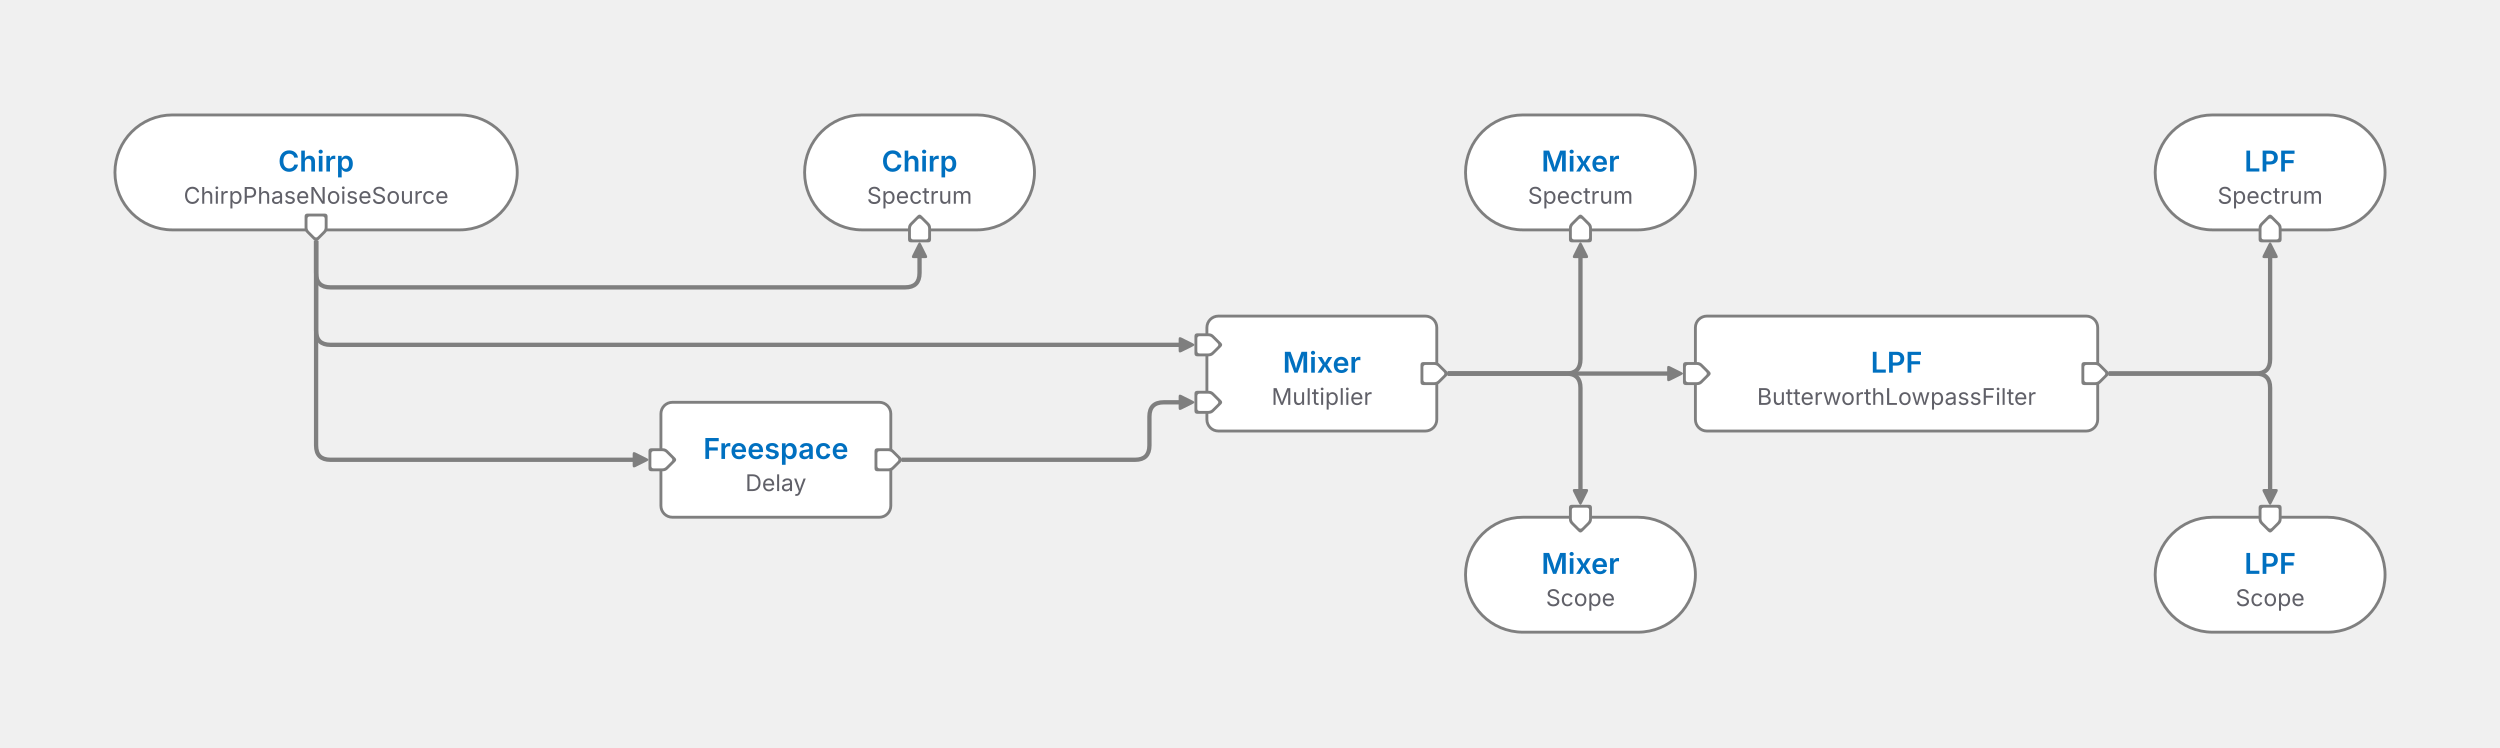
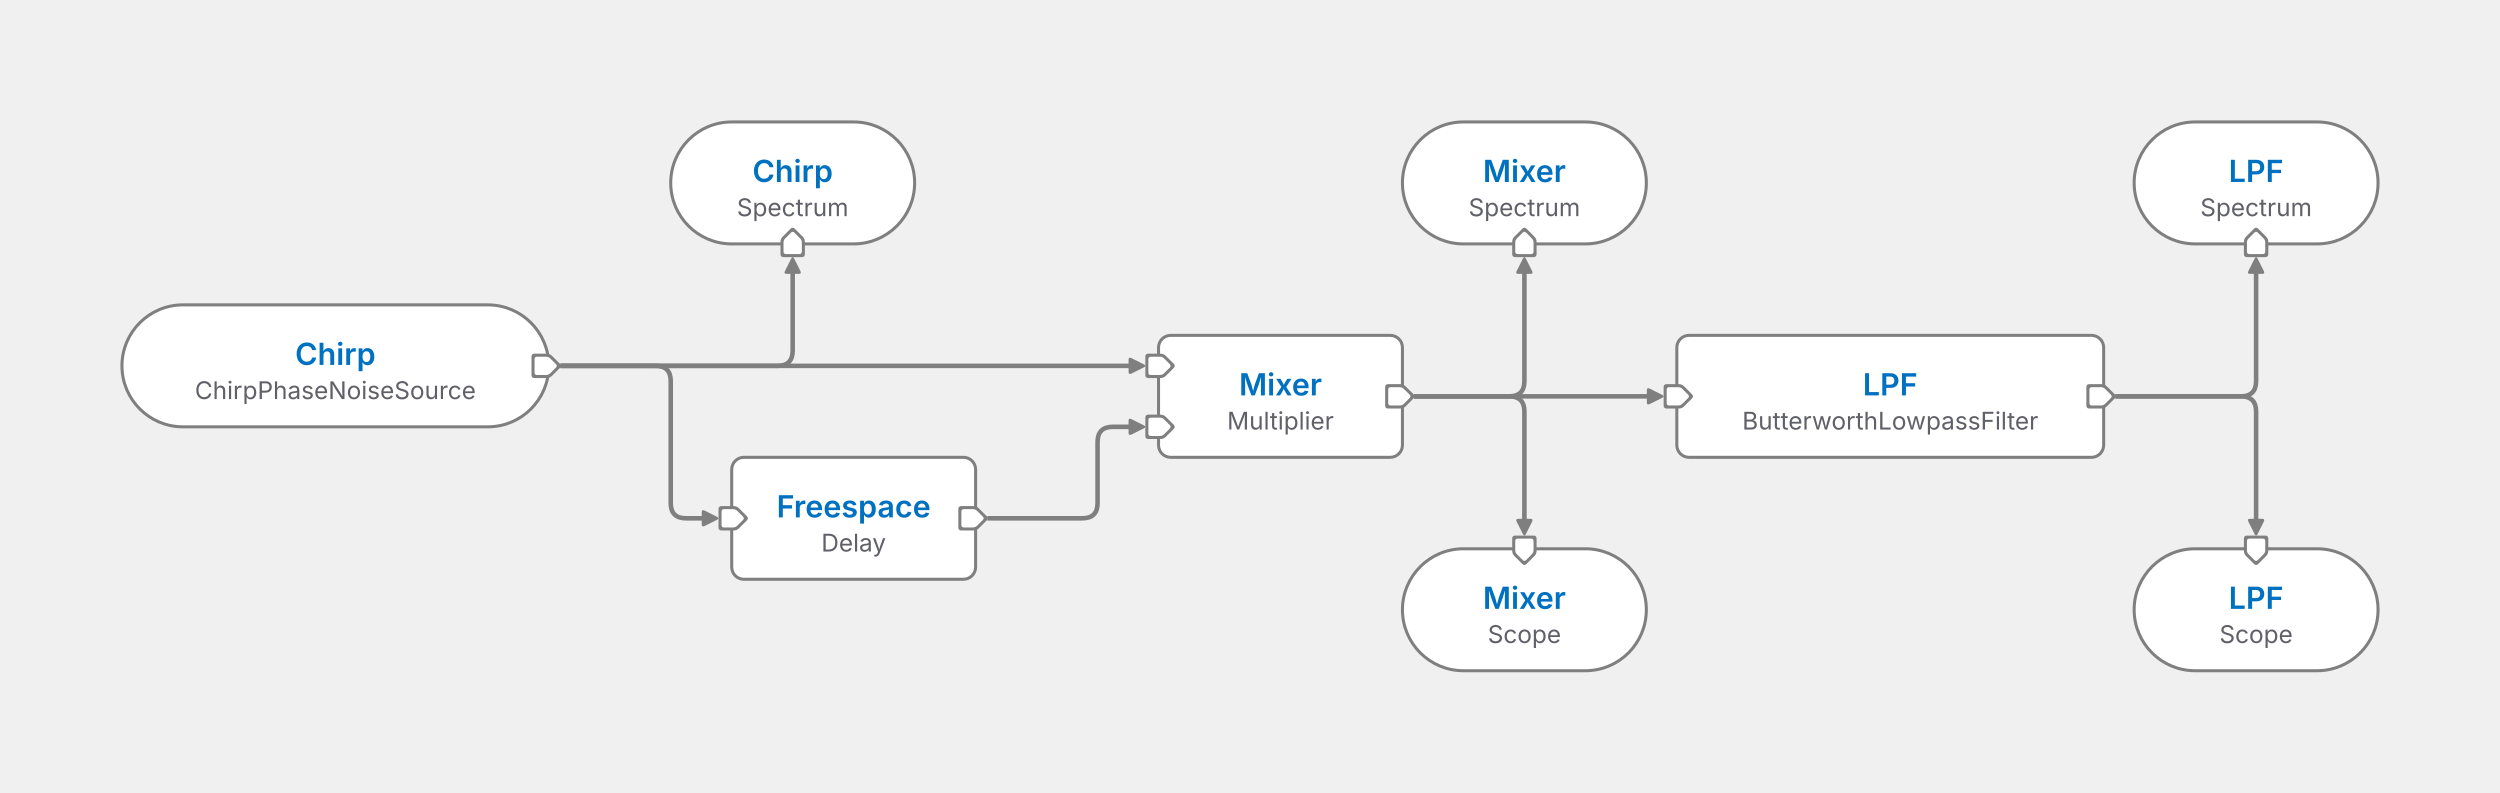
- <svg xmlns="http://www.w3.org/2000/svg" width="870" height="260" viewBox="-460 240 870 260">
+ <svg xmlns="http://www.w3.org/2000/svg" width="820" height="260" viewBox="-420 250 820 260">
  <g class="edges">
    <g class="edge">
-       <path d="M 43.833 370 L 46.917 370 Q 50 370 53.083 370 L 105 370 Q 110 370 115 370 L 121.167 370" fill="none" stroke="#7F7F7F" stroke-width="1.5" />
-       <g transform="translate(121.1667, 370) rotate(0.0001637373) translate(5, 0)">
+       <path d="M 43.833 380 L 46.917 380 Q 50 380 53.083 380 L 105 380 Q 110 380 115 380 L 121.167 380" fill="none" stroke="#7F7F7F" stroke-width="1.5" />
+       <g transform="translate(121.1666, 380) rotate(-0.000187617) translate(5, 0)">
        <path d="M -5 -2.5 L -1 -0.5 Q 0 0 -1 0.5 L -5 2.5 Q -6 3 -6 2 L -6 -2 Q -6 -3 -5 -2.5 Z" fill="#7F7F7F" />
      </g>
    </g>
    <g class="edge">
-       <path d="M -350 323.833 L -350 326.917 Q -350 330 -350 333.083 L -350 355 Q -350 360 -345 360 L -65 360 Q -60 360 -55 360 L -48.833 360" fill="none" stroke="#7F7F7F" stroke-width="1.5" />
-       <g transform="translate(-48.83336, 360) rotate(-0.00004480903) translate(5, 0)">
+       <path d="M -236.167 370 L -233.083 370 Q -230 370 -226.917 370 L -65 370 Q -60 370 -55 370 L -48.833 370" fill="none" stroke="#7F7F7F" stroke-width="1.5" />
+       <g transform="translate(-48.83336, 370) rotate(-0.00001993117) translate(5, 0)">
        <path d="M -5 -2.5 L -1 -0.5 Q 0 0 -1 0.5 L -5 2.5 Q -6 3 -6 2 L -6 -2 Q -6 -3 -5 -2.5 Z" fill="#7F7F7F" />
      </g>
    </g>
    <g class="edge">
-       <path d="M -146.167 400 L -143.083 400 Q -140 400 -136.917 400 L -65 400 Q -60 400 -60 395 L -60 385 Q -60 380 -55 380 L -48.833 380" fill="none" stroke="#7F7F7F" stroke-width="1.5" />
-       <g transform="translate(-48.83336, 380) rotate(-0.00005255817) translate(5, 0)">
+       <path d="M -96.167 420 L -93.083 420 Q -90 420 -86.917 420 L -65 420 Q -60 420 -60 415 L -60 395 Q -60 390 -55 390 L -48.833 390" fill="none" stroke="#7F7F7F" stroke-width="1.5" />
+       <g transform="translate(-48.83336, 390) rotate(-0.0001536017) translate(5, 0)">
        <path d="M -5 -2.5 L -1 -0.5 Q 0 0 -1 0.5 L -5 2.5 Q -6 3 -6 2 L -6 -2 Q -6 -3 -5 -2.5 Z" fill="#7F7F7F" />
      </g>
    </g>
    <g class="edge">
-       <path d="M 43.833 370 L 46.917 370 Q 50 370 53.083 370 L 85 370 Q 90 370 90 365 L 90 345 Q 90 340 90 335 L 90 328.833" fill="none" stroke="#7F7F7F" stroke-width="1.5" />
-       <g transform="translate(90.00003, 328.8333) rotate(-89.99984) translate(5, 0)">
+       <path d="M 43.833 380 L 46.917 380 Q 50 380 53.083 380 L 75 380 Q 80 380 80 375 L 80 355 Q 80 350 80 345 L 80 338.833" fill="none" stroke="#7F7F7F" stroke-width="1.5" />
+       <g transform="translate(79.99998, 338.8333) rotate(-90.00012) translate(5, 0)">
        <path d="M -5 -2.5 L -1 -0.5 Q 0 0 -1 0.5 L -5 2.5 Q -6 3 -6 2 L -6 -2 Q -6 -3 -5 -2.5 Z" fill="#7F7F7F" />
      </g>
    </g>
    <g class="edge">
-       <path d="M -350 323.833 L -350 326.917 Q -350 330 -350 333.083 L -350 335 Q -350 340 -345 340 L -145 340 Q -140 340 -140 335 L -140 328.833" fill="none" stroke="#7F7F7F" stroke-width="1.5" />
-       <g transform="translate(-140, 328.8333) rotate(-89.99984) translate(5, 0)">
+       <path d="M -236.167 370 L -233.083 370 Q -230 370 -226.917 370 L -165 370 Q -160 370 -160 365 L -160 355 Q -160 350 -160 345 L -160 338.833" fill="none" stroke="#7F7F7F" stroke-width="1.5" />
+       <g transform="translate(-160, 338.8333) rotate(-90.00012) translate(5, 0)">
        <path d="M -5 -2.5 L -1 -0.5 Q 0 0 -1 0.5 L -5 2.5 Q -6 3 -6 2 L -6 -2 Q -6 -3 -5 -2.5 Z" fill="#7F7F7F" />
      </g>
    </g>
    <g class="edge">
-       <path d="M -350 323.833 L -350 326.917 Q -350 330 -350 333.083 L -350 395 Q -350 400 -345 400 L -255 400 Q -250 400 -245 400 L -238.833 400" fill="none" stroke="#7F7F7F" stroke-width="1.5" />
-       <g transform="translate(-238.8334, 400) rotate(-0.0000486836) translate(5, 0)">
+       <path d="M -236.167 370 L -233.083 370 Q -230 370 -226.917 370 L -205 370 Q -200 370 -200 375 L -200 415 Q -200 420 -195 420 L -188.833 420" fill="none" stroke="#7F7F7F" stroke-width="1.5" />
+       <g transform="translate(-188.8333, 420) rotate(0.00001408344) translate(5, 0)">
        <path d="M -5 -2.5 L -1 -0.5 Q 0 0 -1 0.5 L -5 2.5 Q -6 3 -6 2 L -6 -2 Q -6 -3 -5 -2.5 Z" fill="#7F7F7F" />
      </g>
    </g>
    <g class="edge">
-       <path d="M 273.833 370 L 276.917 370 Q 280 370 283.083 370 L 325 370 Q 330 370 330 365 L 330 345 Q 330 340 330 335 L 330 328.833" fill="none" stroke="#7F7F7F" stroke-width="1.5" />
-       <g transform="translate(330, 328.8333) rotate(-89.99984) translate(5, 0)">
+       <path d="M 273.833 380 L 276.917 380 Q 280 380 283.083 380 L 315 380 Q 320 380 320 375 L 320 355 Q 320 350 320 345 L 320 338.833" fill="none" stroke="#7F7F7F" stroke-width="1.5" />
+       <g transform="translate(320, 338.8333) rotate(-90.00012) translate(5, 0)">
        <path d="M -5 -2.5 L -1 -0.5 Q 0 0 -1 0.5 L -5 2.5 Q -6 3 -6 2 L -6 -2 Q -6 -3 -5 -2.5 Z" fill="#7F7F7F" />
      </g>
    </g>
    <g class="edge">
-       <path d="M 43.833 370 L 46.917 370 Q 50 370 53.083 370 L 85 370 Q 90 370 90 375 L 90 395 Q 90 400 90 405 L 90 411.167" fill="none" stroke="#7F7F7F" stroke-width="1.5" />
-       <g transform="translate(90.00003, 411.1666) rotate(89.99984) translate(5, 0)">
+       <path d="M 43.833 380 L 46.917 380 Q 50 380 53.083 380 L 75 380 Q 80 380 80 385 L 80 405 Q 80 410 80 415 L 80 421.167" fill="none" stroke="#7F7F7F" stroke-width="1.5" />
+       <g transform="translate(79.99998, 421.1667) rotate(90.00012) translate(5, 0)">
        <path d="M -5 -2.5 L -1 -0.5 Q 0 0 -1 0.5 L -5 2.5 Q -6 3 -6 2 L -6 -2 Q -6 -3 -5 -2.5 Z" fill="#7F7F7F" />
      </g>
    </g>
    <g class="edge">
-       <path d="M 273.833 370 L 276.917 370 Q 280 370 283.083 370 L 325 370 Q 330 370 330 375 L 330 395 Q 330 400 330 405 L 330 411.167" fill="none" stroke="#7F7F7F" stroke-width="1.5" />
-       <g transform="translate(330, 411.1666) rotate(89.99984) translate(5, 0)">
+       <path d="M 273.833 380 L 276.917 380 Q 280 380 283.083 380 L 315 380 Q 320 380 320 385 L 320 405 Q 320 410 320 415 L 320 421.167" fill="none" stroke="#7F7F7F" stroke-width="1.5" />
+       <g transform="translate(320, 421.1667) rotate(90.00012) translate(5, 0)">
        <path d="M -5 -2.5 L -1 -0.5 Q 0 0 -1 0.5 L -5 2.5 Q -6 3 -6 2 L -6 -2 Q -6 -3 -5 -2.5 Z" fill="#7F7F7F" />
      </g>
    </g>
  </g>
  <g class="nodes">
    <g class="node" data-id="fa979db8-e683-4aa0-a197-d02c3d61f4c6">
-       <rect x="-40" y="350" width="80" height="40" rx="4" fill="#ffffff" />
-       <rect x="-40" y="350" width="80" height="40" rx="4" fill="none" stroke="#7F7F7F" stroke-width="1" />
-       <text x="0" y="366" text-anchor="middle" dominant-baseline="middle" fill="#0070C0" font-size="10" font-weight="600" font-family="system-ui, -apple-system, sans-serif">Mixer</text>
-       <text x="0" y="378" text-anchor="middle" dominant-baseline="middle" fill="#606068" font-size="8" font-family="system-ui, -apple-system, sans-serif">Multiplier</text>
-       <g transform="translate(-44.33, 356.00)">
+       <rect x="-40" y="360" width="80" height="40" rx="4" fill="#ffffff" />
+       <rect x="-40" y="360" width="80" height="40" rx="4" fill="none" stroke="#7F7F7F" stroke-width="1" />
+       <text x="0" y="376" text-anchor="middle" dominant-baseline="middle" fill="#0070C0" font-size="10" font-weight="600" font-family="system-ui, -apple-system, sans-serif">Mixer</text>
+       <text x="0" y="388" text-anchor="middle" dominant-baseline="middle" fill="#606068" font-size="8" font-family="system-ui, -apple-system, sans-serif">Multiplier</text>
+       <g transform="translate(-44.33, 366.00)">
        <path d="M 1.00 0.00 L 5.00 0.00 Q 6.00 0.00 6.71 0.71 L 9.29 3.29 Q 10.00 4.00 9.29 4.71 L 6.71 7.29 Q 6.00 8.00 5.00 8.00 L 1.00 8.00 Q 0.00 8.00 0.00 7.00 L 0.00 1.00 Q 0.00 0.00 1.00 0.00 Z" fill="#7F7F7F" />
        <path d="M 0.80 0.00 L 3.79 0.00 Q 4.59 0.00 5.15 0.57 L 7.02 2.43 Q 7.59 3.00 7.02 3.57 L 5.15 5.43 Q 4.59 6.00 3.79 6.00 L 0.80 6.00 Q 0.00 6.00 0.00 5.20 L 0.00 0.80 Q 0.00 0.00 0.80 0.00 Z" fill="#ffffff" transform="translate(1, 1)" />
      </g>
-       <g transform="translate(-44.33, 376.00)">
+       <g transform="translate(-44.33, 386.00)">
        <path d="M 1.00 0.00 L 5.00 0.00 Q 6.00 0.00 6.71 0.71 L 9.29 3.29 Q 10.00 4.00 9.29 4.71 L 6.71 7.29 Q 6.00 8.00 5.00 8.00 L 1.00 8.00 Q 0.00 8.00 0.00 7.00 L 0.00 1.00 Q 0.00 0.00 1.00 0.00 Z" fill="#7F7F7F" />
        <path d="M 0.80 0.00 L 3.79 0.00 Q 4.59 0.00 5.15 0.57 L 7.02 2.43 Q 7.59 3.00 7.02 3.57 L 5.15 5.43 Q 4.59 6.00 3.79 6.00 L 0.80 6.00 Q 0.00 6.00 0.00 5.20 L 0.00 0.80 Q 0.00 0.00 0.80 0.00 Z" fill="#ffffff" transform="translate(1, 1)" />
      </g>
-       <g transform="translate(34.33, 366.00)">
+       <g transform="translate(34.33, 376.00)">
        <path d="M 1.00 0.00 L 5.00 0.00 Q 6.00 0.00 6.71 0.71 L 9.29 3.29 Q 10.00 4.00 9.29 4.71 L 6.71 7.29 Q 6.00 8.00 5.00 8.00 L 1.00 8.00 Q 0.00 8.00 0.00 7.00 L 0.00 1.00 Q 0.00 0.00 1.00 0.00 Z" fill="#7F7F7F" />
        <path d="M 0.80 0.00 L 3.79 0.00 Q 4.59 0.00 5.15 0.57 L 7.02 2.43 Q 7.59 3.00 7.02 3.57 L 5.15 5.43 Q 4.59 6.00 3.79 6.00 L 0.80 6.00 Q 0.00 6.00 0.00 5.20 L 0.00 0.80 Q 0.00 0.00 0.80 0.00 Z" fill="#ffffff" transform="translate(1, 1)" />
      </g>
    </g>
    <g class="node" data-id="661af18b-ddc2-4fc8-8954-a88645711e7e">
-       <rect x="130" y="350" width="140" height="40" rx="4" fill="#ffffff" />
-       <rect x="130" y="350" width="140" height="40" rx="4" fill="none" stroke="#7F7F7F" stroke-width="1" />
-       <text x="200" y="366" text-anchor="middle" dominant-baseline="middle" fill="#0070C0" font-size="10" font-weight="600" font-family="system-ui, -apple-system, sans-serif">LPF</text>
-       <text x="200" y="378" text-anchor="middle" dominant-baseline="middle" fill="#606068" font-size="8" font-family="system-ui, -apple-system, sans-serif">ButterworthLowpassFilter</text>
-       <g transform="translate(125.67, 366.00)">
+       <rect x="130" y="360" width="140" height="40" rx="4" fill="#ffffff" />
+       <rect x="130" y="360" width="140" height="40" rx="4" fill="none" stroke="#7F7F7F" stroke-width="1" />
+       <text x="200" y="376" text-anchor="middle" dominant-baseline="middle" fill="#0070C0" font-size="10" font-weight="600" font-family="system-ui, -apple-system, sans-serif">LPF</text>
+       <text x="200" y="388" text-anchor="middle" dominant-baseline="middle" fill="#606068" font-size="8" font-family="system-ui, -apple-system, sans-serif">ButterworthLowpassFilter</text>
+       <g transform="translate(125.67, 376.00)">
        <path d="M 1.00 0.00 L 5.00 0.00 Q 6.00 0.00 6.71 0.71 L 9.29 3.29 Q 10.00 4.00 9.29 4.71 L 6.71 7.29 Q 6.00 8.00 5.00 8.00 L 1.00 8.00 Q 0.00 8.00 0.00 7.00 L 0.00 1.00 Q 0.00 0.00 1.00 0.00 Z" fill="#7F7F7F" />
        <path d="M 0.80 0.00 L 3.79 0.00 Q 4.59 0.00 5.15 0.57 L 7.02 2.43 Q 7.59 3.00 7.02 3.57 L 5.15 5.43 Q 4.59 6.00 3.79 6.00 L 0.80 6.00 Q 0.00 6.00 0.00 5.20 L 0.00 0.80 Q 0.00 0.00 0.80 0.00 Z" fill="#ffffff" transform="translate(1, 1)" />
      </g>
-       <g transform="translate(264.33, 366.00)">
+       <g transform="translate(264.33, 376.00)">
        <path d="M 1.00 0.00 L 5.00 0.00 Q 6.00 0.00 6.71 0.71 L 9.29 3.29 Q 10.00 4.00 9.29 4.71 L 6.71 7.29 Q 6.00 8.00 5.00 8.00 L 1.00 8.00 Q 0.00 8.00 0.00 7.00 L 0.00 1.00 Q 0.00 0.00 1.00 0.00 Z" fill="#7F7F7F" />
        <path d="M 0.80 0.00 L 3.79 0.00 Q 4.59 0.00 5.15 0.57 L 7.02 2.43 Q 7.59 3.00 7.02 3.57 L 5.15 5.43 Q 4.59 6.00 3.79 6.00 L 0.80 6.00 Q 0.00 6.00 0.00 5.20 L 0.00 0.80 Q 0.00 0.00 0.80 0.00 Z" fill="#ffffff" transform="translate(1, 1)" />
      </g>
    </g>
    <g class="node" data-id="7d36e8ff-a73f-4105-b908-fa4670cc96a9">
-       <rect x="50" y="280" width="80" height="40" rx="20" fill="#ffffff" />
-       <rect x="50" y="280" width="80" height="40" rx="20" fill="none" stroke="#7F7F7F" stroke-width="1" />
-       <text x="90" y="296" text-anchor="middle" dominant-baseline="middle" fill="#0070C0" font-size="10" font-weight="600" font-family="system-ui, -apple-system, sans-serif">Mixer</text>
-       <text x="90" y="308" text-anchor="middle" dominant-baseline="middle" fill="#606068" font-size="8" font-family="system-ui, -apple-system, sans-serif">Spectrum</text>
-       <g transform="translate(86.00, 314.33)">
+       <rect x="40" y="290" width="80" height="40" rx="20" fill="#ffffff" />
+       <rect x="40" y="290" width="80" height="40" rx="20" fill="none" stroke="#7F7F7F" stroke-width="1" />
+       <text x="80" y="306" text-anchor="middle" dominant-baseline="middle" fill="#0070C0" font-size="10" font-weight="600" font-family="system-ui, -apple-system, sans-serif">Mixer</text>
+       <text x="80" y="318" text-anchor="middle" dominant-baseline="middle" fill="#606068" font-size="8" font-family="system-ui, -apple-system, sans-serif">Spectrum</text>
+       <g transform="translate(76.00, 324.33)">
        <path d="M 4.71 0.71 L 7.29 3.29 Q 8.00 4.00 8.00 5.00 L 8.00 9.00 Q 8.00 10.00 7.00 10.00 L 1.00 10.00 Q 0.00 10.00 0.00 9.00 L 0.00 5.00 Q 0.00 4.00 0.71 3.29 L 3.29 0.71 Q 4.00 0.00 4.71 0.71 Z" fill="#7F7F7F" />
        <path d="M 3.57 0.98 L 5.43 2.85 Q 6.00 3.41 6.00 4.21 L 6.00 7.20 Q 6.00 8.00 5.20 8.00 L 0.80 8.00 Q 0.00 8.00 0.00 7.20 L 0.00 4.21 Q 0.00 3.41 0.57 2.85 L 2.43 0.98 Q 3.00 0.41 3.57 0.98 Z" fill="#ffffff" transform="translate(1, 1)" />
      </g>
    </g>
    <g class="node" data-id="4b645485-b3ca-4fc7-9f46-c25664468bec">
-       <rect x="-230" y="380" width="80" height="40" rx="4" fill="#ffffff" />
-       <rect x="-230" y="380" width="80" height="40" rx="4" fill="none" stroke="#7F7F7F" stroke-width="1" />
-       <text x="-190" y="396" text-anchor="middle" dominant-baseline="middle" fill="#0070C0" font-size="10" font-weight="600" font-family="system-ui, -apple-system, sans-serif">Freespace</text>
-       <text x="-190" y="408" text-anchor="middle" dominant-baseline="middle" fill="#606068" font-size="8" font-family="system-ui, -apple-system, sans-serif">Delay</text>
-       <g transform="translate(-234.33, 396.00)">
+       <rect x="-180" y="400" width="80" height="40" rx="4" fill="#ffffff" />
+       <rect x="-180" y="400" width="80" height="40" rx="4" fill="none" stroke="#7F7F7F" stroke-width="1" />
+       <text x="-140" y="416" text-anchor="middle" dominant-baseline="middle" fill="#0070C0" font-size="10" font-weight="600" font-family="system-ui, -apple-system, sans-serif">Freespace</text>
+       <text x="-140" y="428" text-anchor="middle" dominant-baseline="middle" fill="#606068" font-size="8" font-family="system-ui, -apple-system, sans-serif">Delay</text>
+       <g transform="translate(-184.33, 416.00)">
        <path d="M 1.00 0.00 L 5.00 0.00 Q 6.00 0.00 6.71 0.71 L 9.29 3.29 Q 10.00 4.00 9.29 4.71 L 6.71 7.29 Q 6.00 8.00 5.00 8.00 L 1.00 8.00 Q 0.00 8.00 0.00 7.00 L 0.00 1.00 Q 0.00 0.00 1.00 0.00 Z" fill="#7F7F7F" />
        <path d="M 0.80 0.00 L 3.79 0.00 Q 4.59 0.00 5.15 0.57 L 7.02 2.43 Q 7.59 3.00 7.02 3.57 L 5.15 5.43 Q 4.59 6.00 3.79 6.00 L 0.80 6.00 Q 0.00 6.00 0.00 5.20 L 0.00 0.80 Q 0.00 0.00 0.80 0.00 Z" fill="#ffffff" transform="translate(1, 1)" />
      </g>
-       <g transform="translate(-155.67, 396.00)">
+       <g transform="translate(-105.67, 416.00)">
        <path d="M 1.00 0.00 L 5.00 0.00 Q 6.00 0.00 6.71 0.71 L 9.29 3.29 Q 10.00 4.00 9.29 4.71 L 6.71 7.29 Q 6.00 8.00 5.00 8.00 L 1.00 8.00 Q 0.00 8.00 0.00 7.00 L 0.00 1.00 Q 0.00 0.00 1.00 0.00 Z" fill="#7F7F7F" />
        <path d="M 0.80 0.00 L 3.79 0.00 Q 4.59 0.00 5.15 0.57 L 7.02 2.43 Q 7.59 3.00 7.02 3.57 L 5.15 5.43 Q 4.59 6.00 3.79 6.00 L 0.80 6.00 Q 0.00 6.00 0.00 5.20 L 0.00 0.80 Q 0.00 0.00 0.80 0.00 Z" fill="#ffffff" transform="translate(1, 1)" />
      </g>
    </g>
    <g class="node" data-id="f329e608-39f5-4ce8-b1fe-448abf3e8549">
-       <rect x="-420" y="280" width="140" height="40" rx="20" fill="#ffffff" />
-       <rect x="-420" y="280" width="140" height="40" rx="20" fill="none" stroke="#7F7F7F" stroke-width="1" />
-       <text x="-350" y="296" text-anchor="middle" dominant-baseline="middle" fill="#0070C0" font-size="10" font-weight="600" font-family="system-ui, -apple-system, sans-serif">Chirp</text>
-       <text x="-350" y="308" text-anchor="middle" dominant-baseline="middle" fill="#606068" font-size="8" font-family="system-ui, -apple-system, sans-serif">ChirpPhaseNoiseSource</text>
-       <g transform="translate(-354.00, 314.33)">
-         <path d="M 1.00 0.00 L 7.00 0.00 Q 8.00 0.00 8.00 1.00 L 8.00 5.00 Q 8.00 6.00 7.29 6.71 L 4.71 9.29 Q 4.00 10.00 3.29 9.29 L 0.71 6.71 Q 0.00 6.00 0.00 5.00 L 0.00 1.00 Q 0.00 0.00 1.00 0.00 Z" fill="#7F7F7F" />
-         <path d="M 0.80 0.00 L 5.20 0.00 Q 6.00 0.00 6.00 0.80 L 6.00 3.79 Q 6.00 4.59 5.43 5.15 L 3.57 7.02 Q 3.00 7.59 2.43 7.02 L 0.57 5.15 Q 0.00 4.59 0.00 3.79 L 0.00 0.80 Q 0.00 0.00 0.80 0.00 Z" fill="#ffffff" transform="translate(1, 1)" />
+       <rect x="-380" y="350" width="140" height="40" rx="20" fill="#ffffff" />
+       <rect x="-380" y="350" width="140" height="40" rx="20" fill="none" stroke="#7F7F7F" stroke-width="1" />
+       <text x="-310" y="366" text-anchor="middle" dominant-baseline="middle" fill="#0070C0" font-size="10" font-weight="600" font-family="system-ui, -apple-system, sans-serif">Chirp</text>
+       <text x="-310" y="378" text-anchor="middle" dominant-baseline="middle" fill="#606068" font-size="8" font-family="system-ui, -apple-system, sans-serif">ChirpPhaseNoiseSource</text>
+       <g transform="translate(-245.67, 366.00)">
+         <path d="M 1.00 0.00 L 5.00 0.00 Q 6.00 0.00 6.71 0.71 L 9.29 3.29 Q 10.00 4.00 9.29 4.71 L 6.71 7.29 Q 6.00 8.00 5.00 8.00 L 1.00 8.00 Q 0.00 8.00 0.00 7.00 L 0.00 1.00 Q 0.00 0.00 1.00 0.00 Z" fill="#7F7F7F" />
+         <path d="M 0.80 0.00 L 3.79 0.00 Q 4.59 0.00 5.15 0.57 L 7.02 2.43 Q 7.59 3.00 7.02 3.57 L 5.15 5.43 Q 4.59 6.00 3.79 6.00 L 0.80 6.00 Q 0.00 6.00 0.00 5.20 L 0.00 0.80 Q 0.00 0.00 0.80 0.00 Z" fill="#ffffff" transform="translate(1, 1)" />
      </g>
    </g>
    <g class="node" data-id="be80dd03-99b0-4e75-b26e-4fcc65965da4">
-       <rect x="-180" y="280" width="80" height="40" rx="20" fill="#ffffff" />
-       <rect x="-180" y="280" width="80" height="40" rx="20" fill="none" stroke="#7F7F7F" stroke-width="1" />
-       <text x="-140" y="296" text-anchor="middle" dominant-baseline="middle" fill="#0070C0" font-size="10" font-weight="600" font-family="system-ui, -apple-system, sans-serif">Chirp</text>
-       <text x="-140" y="308" text-anchor="middle" dominant-baseline="middle" fill="#606068" font-size="8" font-family="system-ui, -apple-system, sans-serif">Spectrum</text>
-       <g transform="translate(-144.00, 314.33)">
+       <rect x="-200" y="290" width="80" height="40" rx="20" fill="#ffffff" />
+       <rect x="-200" y="290" width="80" height="40" rx="20" fill="none" stroke="#7F7F7F" stroke-width="1" />
+       <text x="-160" y="306" text-anchor="middle" dominant-baseline="middle" fill="#0070C0" font-size="10" font-weight="600" font-family="system-ui, -apple-system, sans-serif">Chirp</text>
+       <text x="-160" y="318" text-anchor="middle" dominant-baseline="middle" fill="#606068" font-size="8" font-family="system-ui, -apple-system, sans-serif">Spectrum</text>
+       <g transform="translate(-164.00, 324.33)">
        <path d="M 4.71 0.71 L 7.29 3.29 Q 8.00 4.00 8.00 5.00 L 8.00 9.00 Q 8.00 10.00 7.00 10.00 L 1.00 10.00 Q 0.00 10.00 0.00 9.00 L 0.00 5.00 Q 0.00 4.00 0.71 3.29 L 3.29 0.71 Q 4.00 0.00 4.71 0.71 Z" fill="#7F7F7F" />
        <path d="M 3.57 0.98 L 5.43 2.85 Q 6.00 3.41 6.00 4.21 L 6.00 7.20 Q 6.00 8.00 5.20 8.00 L 0.80 8.00 Q 0.00 8.00 0.00 7.20 L 0.00 4.21 Q 0.00 3.41 0.57 2.85 L 2.43 0.98 Q 3.00 0.41 3.57 0.98 Z" fill="#ffffff" transform="translate(1, 1)" />
      </g>
    </g>
    <g class="node" data-id="fe53f02d-f62f-40cf-8005-680c2432ccdb">
-       <rect x="290" y="280" width="80" height="40" rx="20" fill="#ffffff" />
-       <rect x="290" y="280" width="80" height="40" rx="20" fill="none" stroke="#7F7F7F" stroke-width="1" />
-       <text x="330" y="296" text-anchor="middle" dominant-baseline="middle" fill="#0070C0" font-size="10" font-weight="600" font-family="system-ui, -apple-system, sans-serif">LPF</text>
-       <text x="330" y="308" text-anchor="middle" dominant-baseline="middle" fill="#606068" font-size="8" font-family="system-ui, -apple-system, sans-serif">Spectrum</text>
-       <g transform="translate(326.00, 314.33)">
+       <rect x="280" y="290" width="80" height="40" rx="20" fill="#ffffff" />
+       <rect x="280" y="290" width="80" height="40" rx="20" fill="none" stroke="#7F7F7F" stroke-width="1" />
+       <text x="320" y="306" text-anchor="middle" dominant-baseline="middle" fill="#0070C0" font-size="10" font-weight="600" font-family="system-ui, -apple-system, sans-serif">LPF</text>
+       <text x="320" y="318" text-anchor="middle" dominant-baseline="middle" fill="#606068" font-size="8" font-family="system-ui, -apple-system, sans-serif">Spectrum</text>
+       <g transform="translate(316.00, 324.33)">
        <path d="M 4.71 0.71 L 7.29 3.29 Q 8.00 4.00 8.00 5.00 L 8.00 9.00 Q 8.00 10.00 7.00 10.00 L 1.00 10.00 Q 0.00 10.00 0.00 9.00 L 0.00 5.00 Q 0.00 4.00 0.71 3.29 L 3.29 0.71 Q 4.00 0.00 4.71 0.71 Z" fill="#7F7F7F" />
        <path d="M 3.57 0.98 L 5.43 2.85 Q 6.00 3.41 6.00 4.21 L 6.00 7.20 Q 6.00 8.00 5.20 8.00 L 0.80 8.00 Q 0.00 8.00 0.00 7.20 L 0.00 4.21 Q 0.00 3.41 0.57 2.85 L 2.43 0.98 Q 3.00 0.41 3.57 0.98 Z" fill="#ffffff" transform="translate(1, 1)" />
      </g>
    </g>
    <g class="node" data-id="36d93d54-1fa3-483b-868a-500badcea957">
-       <rect x="50" y="420" width="80" height="40" rx="20" fill="#ffffff" />
-       <rect x="50" y="420" width="80" height="40" rx="20" fill="none" stroke="#7F7F7F" stroke-width="1" />
-       <text x="90" y="436" text-anchor="middle" dominant-baseline="middle" fill="#0070C0" font-size="10" font-weight="600" font-family="system-ui, -apple-system, sans-serif">Mixer</text>
-       <text x="90" y="448" text-anchor="middle" dominant-baseline="middle" fill="#606068" font-size="8" font-family="system-ui, -apple-system, sans-serif">Scope</text>
-       <g transform="translate(86.00, 415.67)">
+       <rect x="40" y="430" width="80" height="40" rx="20" fill="#ffffff" />
+       <rect x="40" y="430" width="80" height="40" rx="20" fill="none" stroke="#7F7F7F" stroke-width="1" />
+       <text x="80" y="446" text-anchor="middle" dominant-baseline="middle" fill="#0070C0" font-size="10" font-weight="600" font-family="system-ui, -apple-system, sans-serif">Mixer</text>
+       <text x="80" y="458" text-anchor="middle" dominant-baseline="middle" fill="#606068" font-size="8" font-family="system-ui, -apple-system, sans-serif">Scope</text>
+       <g transform="translate(76.00, 425.67)">
        <path d="M 1.00 0.00 L 7.00 0.00 Q 8.00 0.00 8.00 1.00 L 8.00 5.00 Q 8.00 6.00 7.29 6.71 L 4.71 9.29 Q 4.00 10.00 3.29 9.29 L 0.71 6.71 Q 0.00 6.00 0.00 5.00 L 0.00 1.00 Q 0.00 0.00 1.00 0.00 Z" fill="#7F7F7F" />
        <path d="M 0.80 0.00 L 5.20 0.00 Q 6.00 0.00 6.00 0.80 L 6.00 3.79 Q 6.00 4.59 5.43 5.15 L 3.57 7.02 Q 3.00 7.59 2.43 7.02 L 0.57 5.15 Q 0.00 4.59 0.00 3.79 L 0.00 0.80 Q 0.00 0.00 0.80 0.00 Z" fill="#ffffff" transform="translate(1, 1)" />
      </g>
    </g>
    <g class="node" data-id="4a8118b9-67cb-4cd6-8146-d2b3a52aadfa">
-       <rect x="290" y="420" width="80" height="40" rx="20" fill="#ffffff" />
-       <rect x="290" y="420" width="80" height="40" rx="20" fill="none" stroke="#7F7F7F" stroke-width="1" />
-       <text x="330" y="436" text-anchor="middle" dominant-baseline="middle" fill="#0070C0" font-size="10" font-weight="600" font-family="system-ui, -apple-system, sans-serif">LPF</text>
-       <text x="330" y="448" text-anchor="middle" dominant-baseline="middle" fill="#606068" font-size="8" font-family="system-ui, -apple-system, sans-serif">Scope</text>
-       <g transform="translate(326.00, 415.67)">
+       <rect x="280" y="430" width="80" height="40" rx="20" fill="#ffffff" />
+       <rect x="280" y="430" width="80" height="40" rx="20" fill="none" stroke="#7F7F7F" stroke-width="1" />
+       <text x="320" y="446" text-anchor="middle" dominant-baseline="middle" fill="#0070C0" font-size="10" font-weight="600" font-family="system-ui, -apple-system, sans-serif">LPF</text>
+       <text x="320" y="458" text-anchor="middle" dominant-baseline="middle" fill="#606068" font-size="8" font-family="system-ui, -apple-system, sans-serif">Scope</text>
+       <g transform="translate(316.00, 425.67)">
        <path d="M 1.00 0.00 L 7.00 0.00 Q 8.00 0.00 8.00 1.00 L 8.00 5.00 Q 8.00 6.00 7.29 6.71 L 4.71 9.29 Q 4.00 10.00 3.29 9.29 L 0.71 6.71 Q 0.00 6.00 0.00 5.00 L 0.00 1.00 Q 0.00 0.00 1.00 0.00 Z" fill="#7F7F7F" />
        <path d="M 0.80 0.00 L 5.20 0.00 Q 6.00 0.00 6.00 0.80 L 6.00 3.79 Q 6.00 4.59 5.43 5.15 L 3.57 7.02 Q 3.00 7.59 2.43 7.02 L 0.57 5.15 Q 0.00 4.59 0.00 3.79 L 0.00 0.80 Q 0.00 0.00 0.80 0.00 Z" fill="#ffffff" transform="translate(1, 1)" />
      </g>
    </g>
  </g>
</svg>
